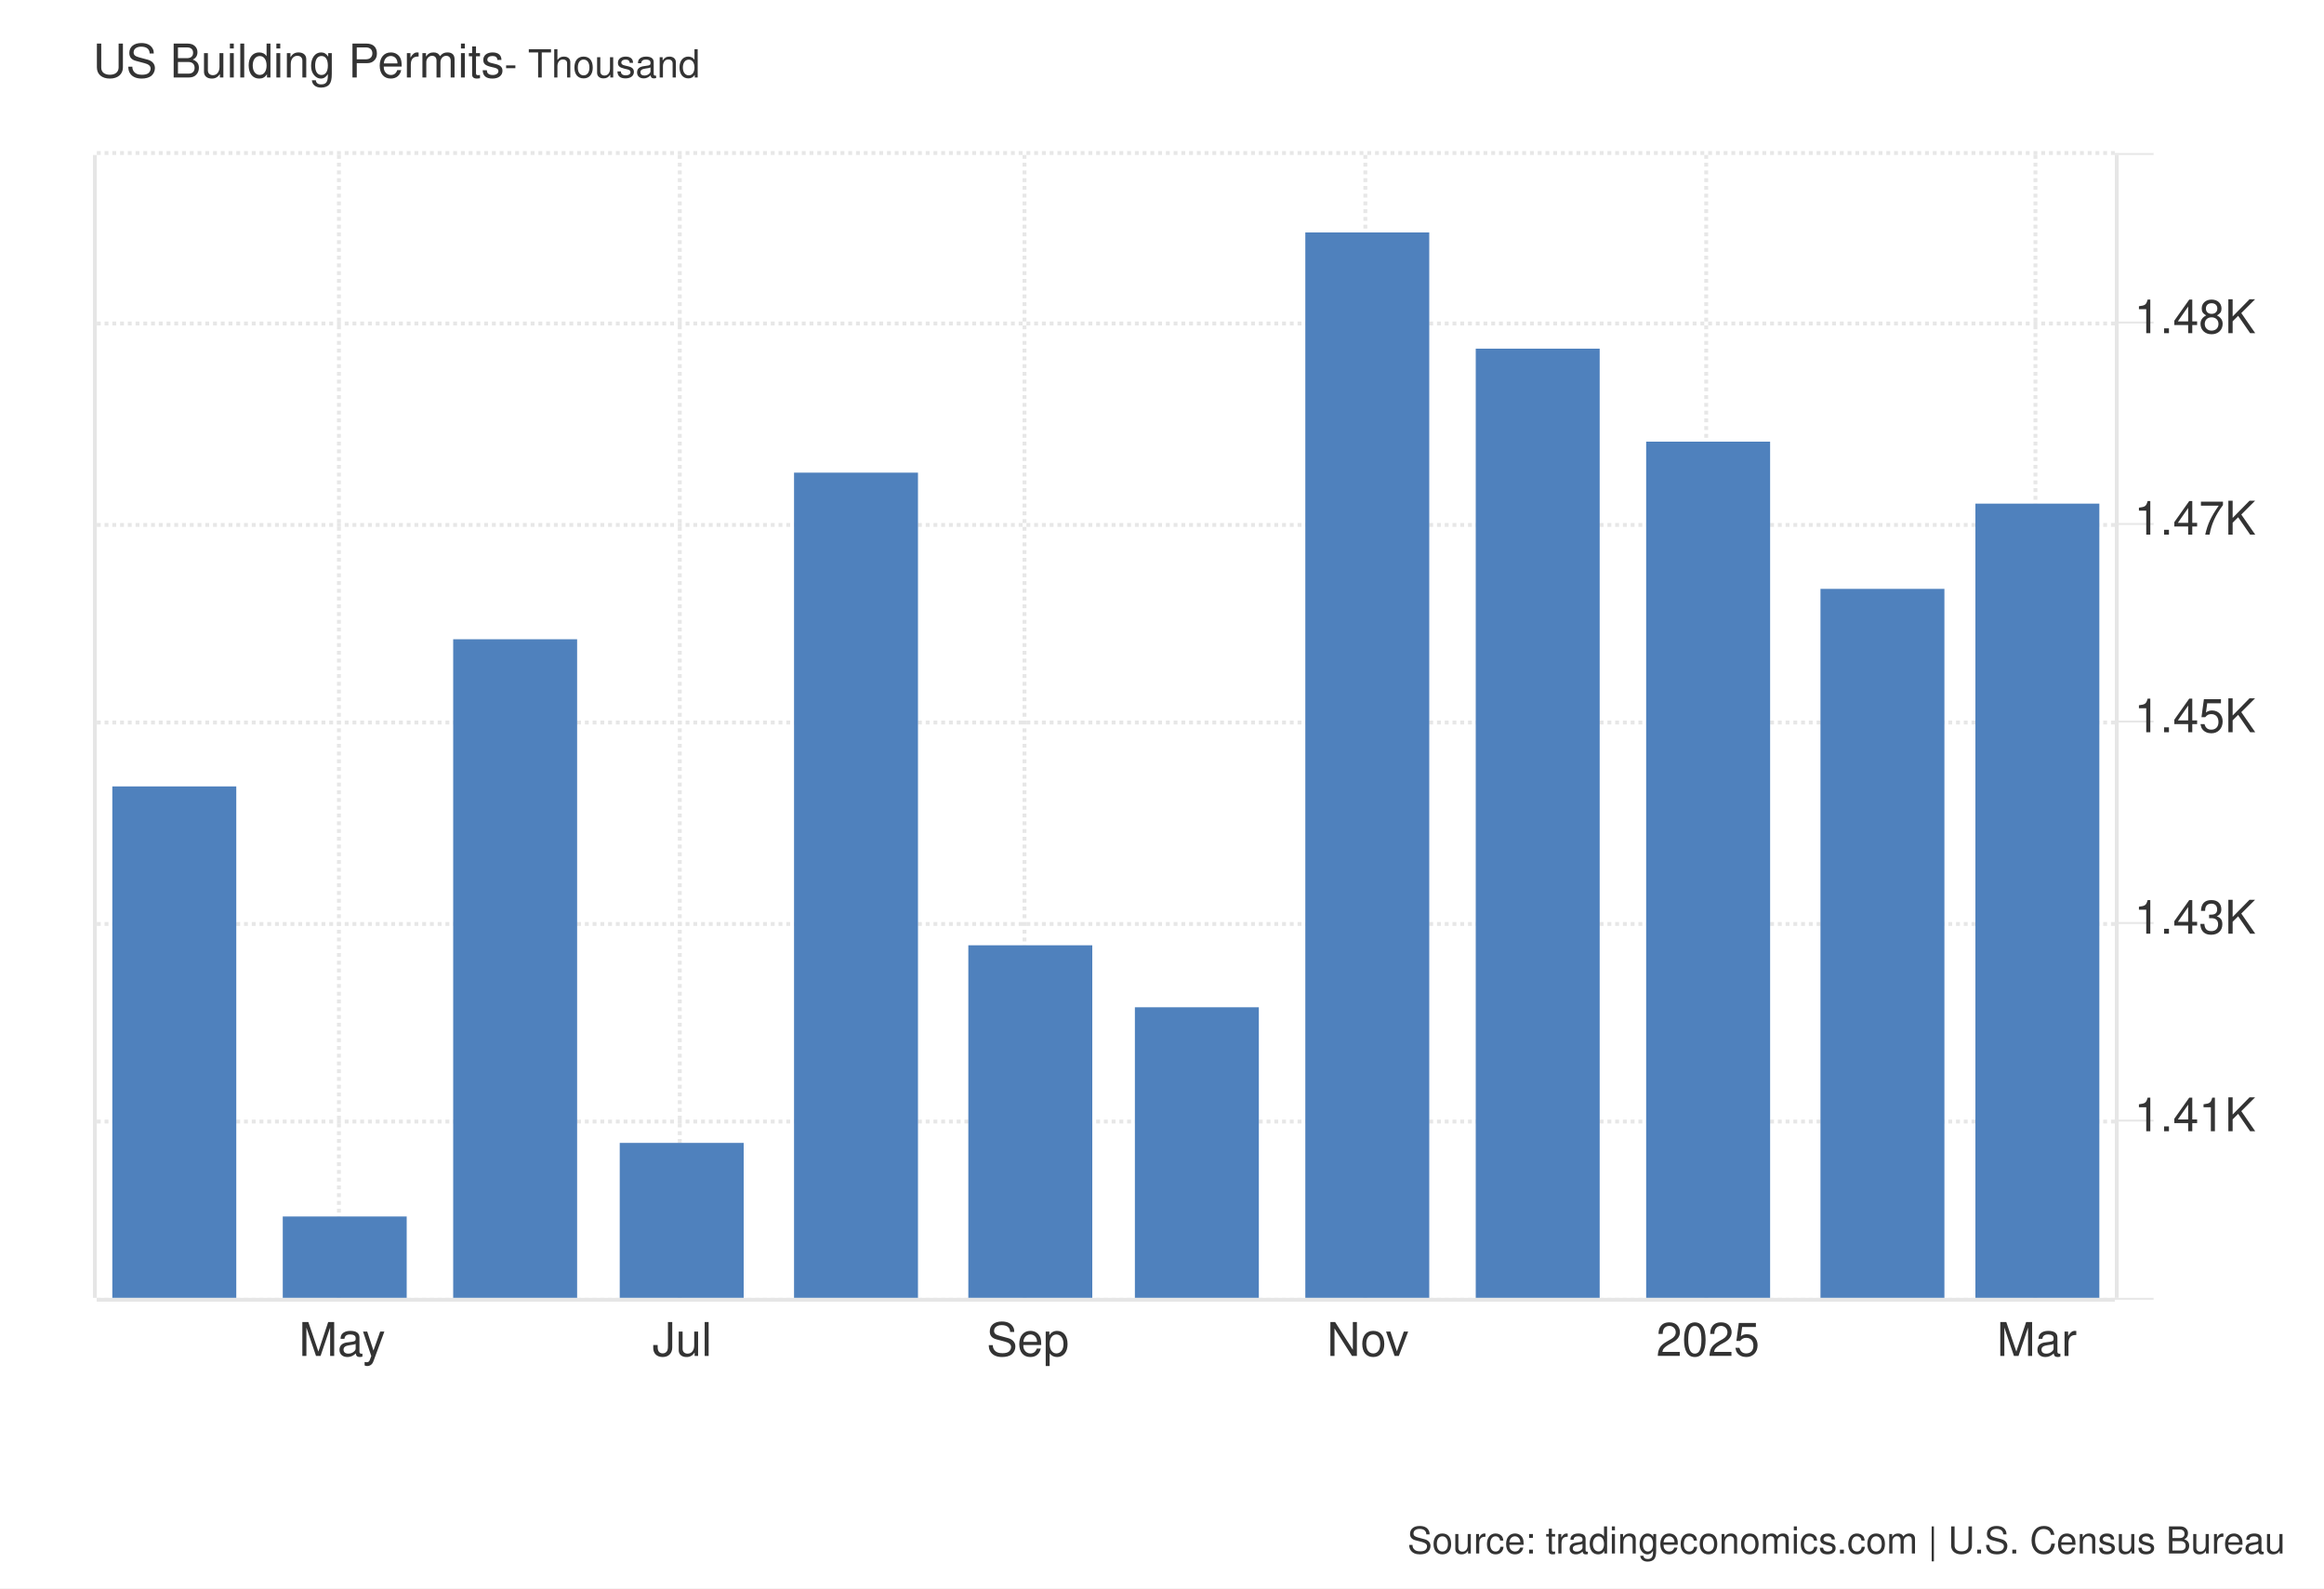
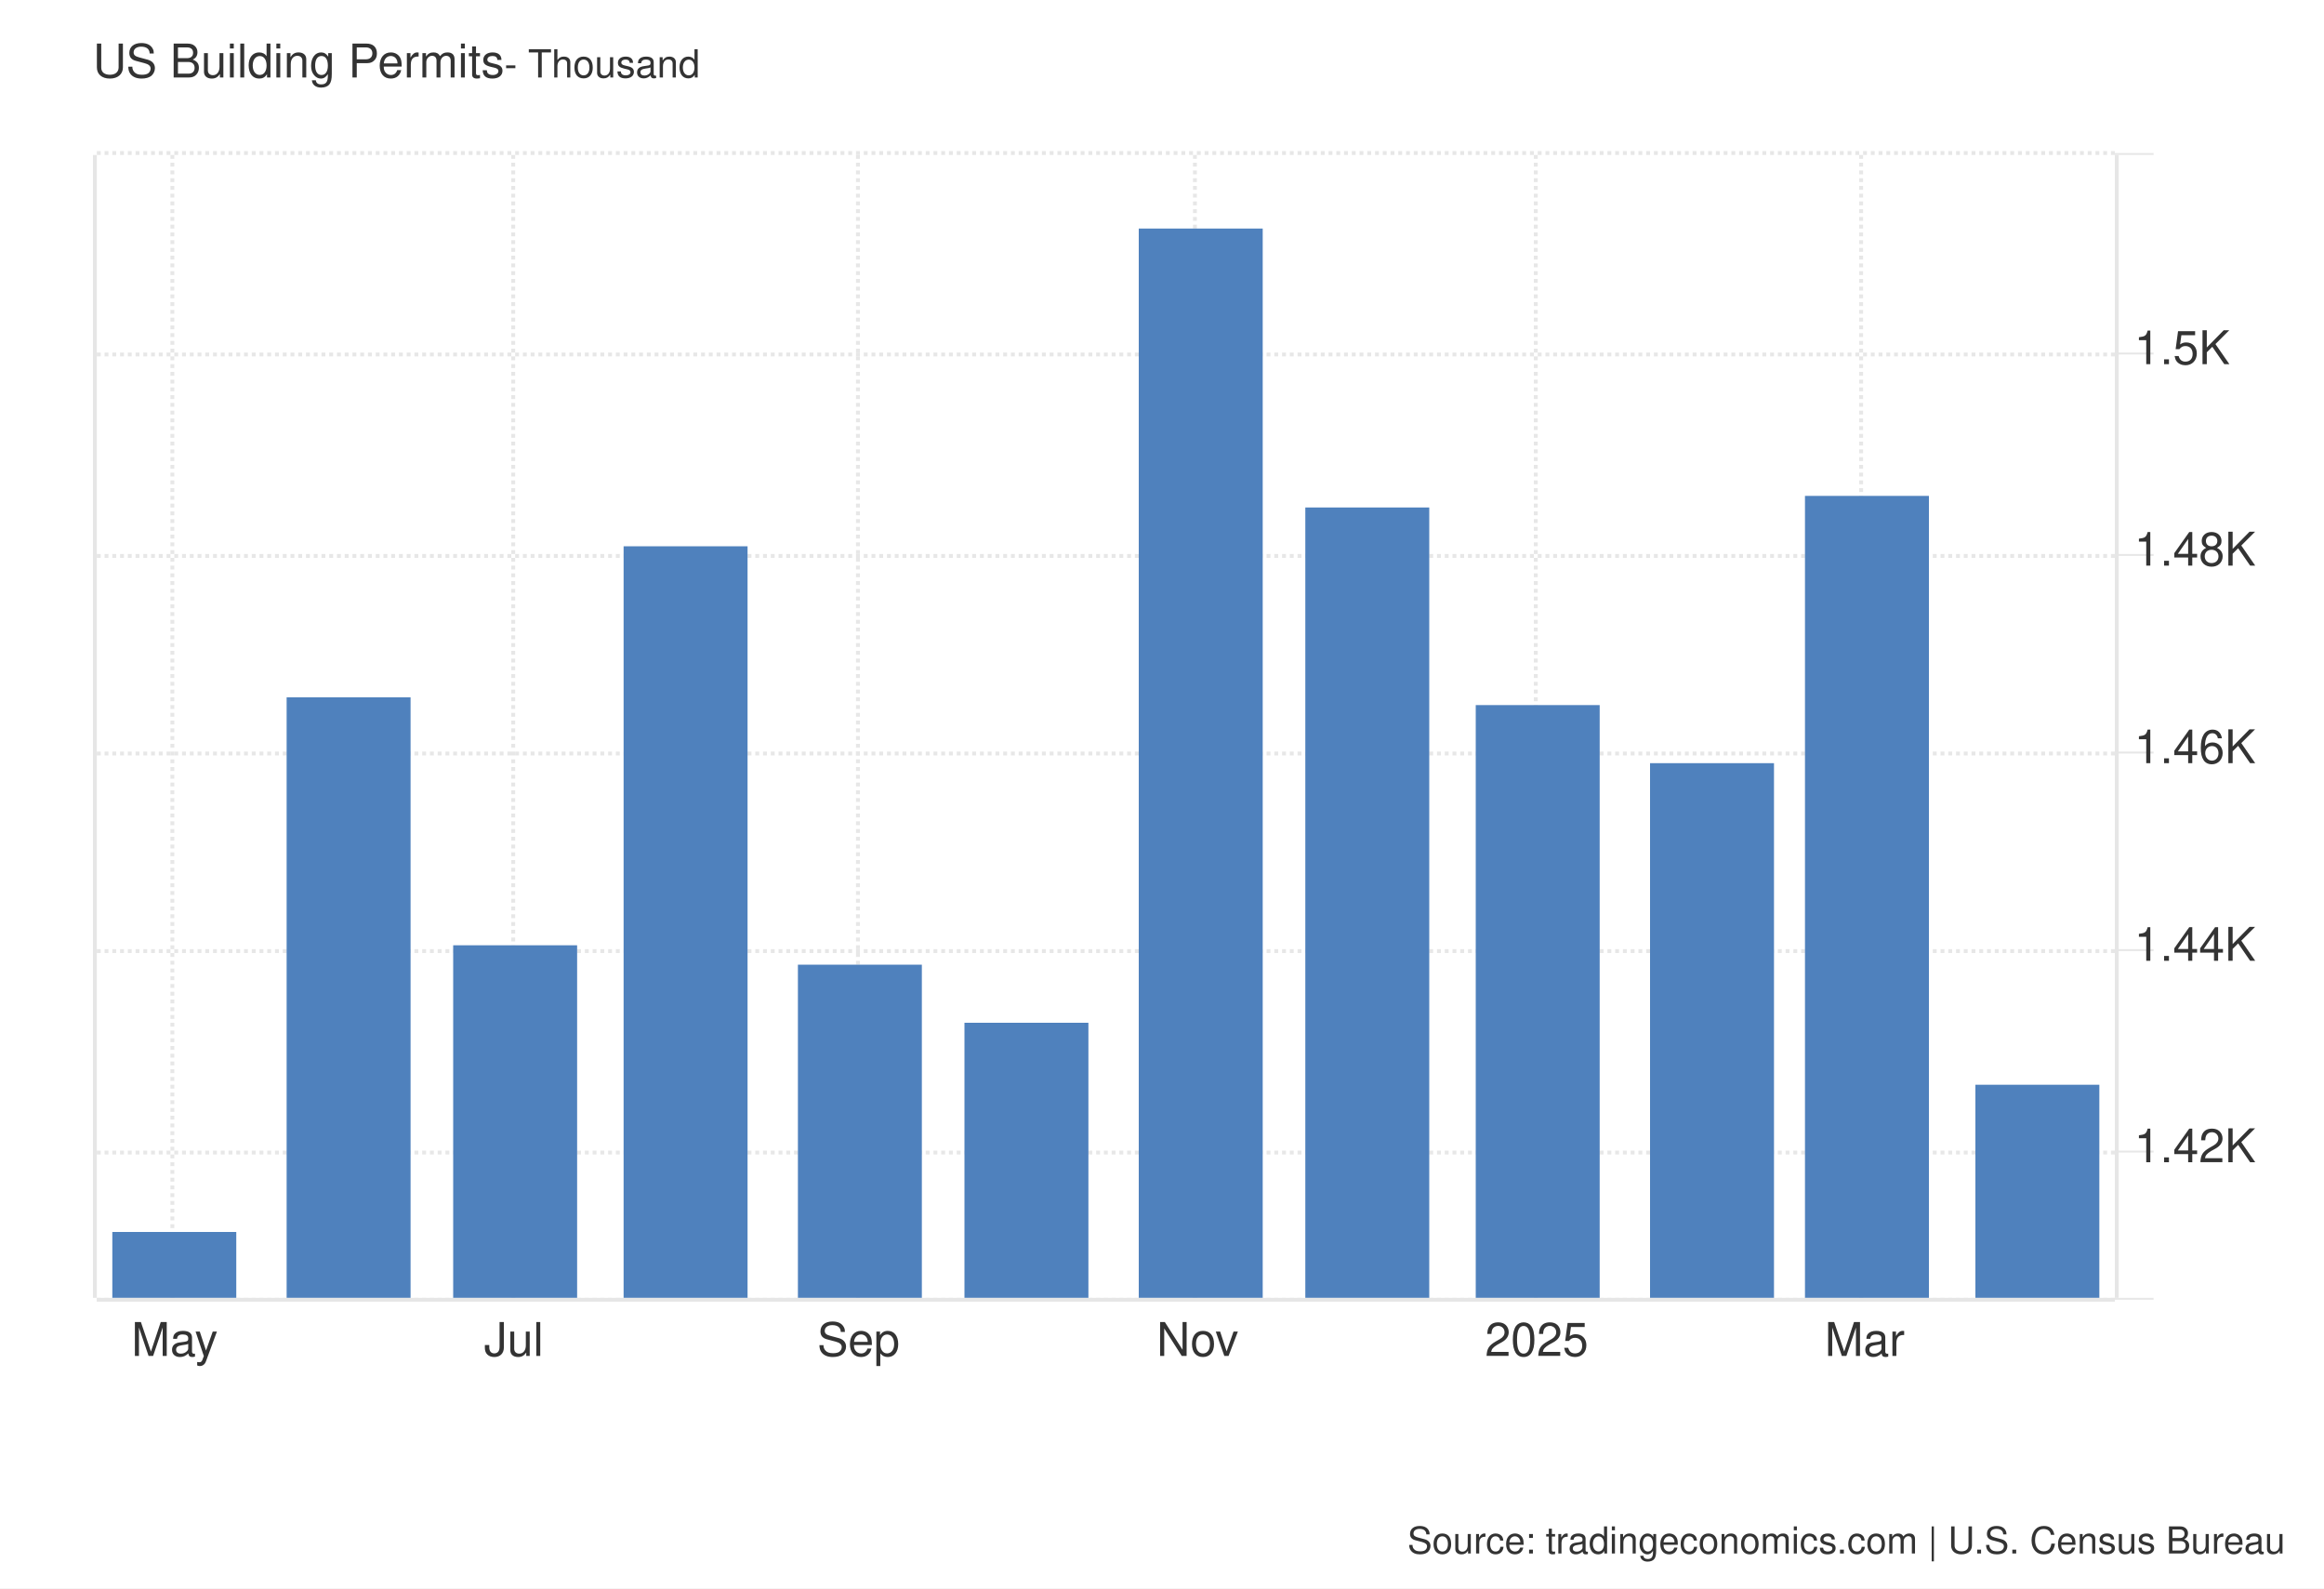
<svg xmlns="http://www.w3.org/2000/svg" version="1.1" class="highcharts-root" style="font-family: &quot;Lucida Grande&quot;, &quot;Lucida Sans Unicode&quot;, Arial, Helvetica, sans-serif; font-size: 12px;" width="600" height="410" viewBox="0 0 600 410">
  <defs>
-     <clipPath id="highcharts-bdugzp9-37-">
+     <clipPath id="highcharts-hv6un2j-37-">
      <rect x="0" y="0" width="521" height="295" fill="none" />
    </clipPath>
-     <clipPath id="highcharts-bdugzp9-50-">
+     <clipPath id="highcharts-hv6un2j-50-">
      <rect x="0" y="0" width="521" height="295" fill="none" />
    </clipPath>
-     <clipPath id="highcharts-bdugzp9-51-">
+     <clipPath id="highcharts-hv6un2j-51-">
      <rect x="25" y="40" width="521" height="295" fill="none" />
    </clipPath>
  </defs>
  <rect fill="#ffffff" class="highcharts-background" x="0" y="0" width="600" height="410" rx="0" ry="0" />
  <rect fill="none" class="highcharts-plot-background" x="25" y="40" width="521" height="295" />
  <g class="highcharts-grid highcharts-xaxis-grid" data-z-index="1">
-     <path fill="none" stroke="#E7E7E7" stroke-width="1" stroke-dasharray="1,1" data-z-index="1" class="highcharts-grid-line" d="M 87.5 40 L 87.5 335" opacity="1" />
-     <path fill="none" stroke="#E7E7E7" stroke-width="1" stroke-dasharray="1,1" data-z-index="1" class="highcharts-grid-line" d="M 175.5 40 L 175.5 335" opacity="1" />
-     <path fill="none" stroke="#E7E7E7" stroke-width="1" stroke-dasharray="1,1" data-z-index="1" class="highcharts-grid-line" d="M 264.5 40 L 264.5 335" opacity="1" />
-     <path fill="none" stroke="#E7E7E7" stroke-width="1" stroke-dasharray="1,1" data-z-index="1" class="highcharts-grid-line" d="M 352.5 40 L 352.5 335" opacity="1" />
-     <path fill="none" stroke="#E7E7E7" stroke-width="1" stroke-dasharray="1,1" data-z-index="1" class="highcharts-grid-line" d="M 440.5 40 L 440.5 335" opacity="1" />
-     <path fill="none" stroke="#E7E7E7" stroke-width="1" stroke-dasharray="1,1" data-z-index="1" class="highcharts-grid-line" d="M 525.5 40 L 525.5 335" opacity="1" />
+     <path fill="none" stroke="#E7E7E7" stroke-width="1" stroke-dasharray="1,1" data-z-index="1" class="highcharts-grid-line" d="M 44.5 40 L 44.5 335" opacity="1" />
+     <path fill="none" stroke="#E7E7E7" stroke-width="1" stroke-dasharray="1,1" data-z-index="1" class="highcharts-grid-line" d="M 132.5 40 L 132.5 335" opacity="1" />
+     <path fill="none" stroke="#E7E7E7" stroke-width="1" stroke-dasharray="1,1" data-z-index="1" class="highcharts-grid-line" d="M 221.5 40 L 221.5 335" opacity="1" />
+     <path fill="none" stroke="#E7E7E7" stroke-width="1" stroke-dasharray="1,1" data-z-index="1" class="highcharts-grid-line" d="M 308.5 40 L 308.5 335" opacity="1" />
+     <path fill="none" stroke="#E7E7E7" stroke-width="1" stroke-dasharray="1,1" data-z-index="1" class="highcharts-grid-line" d="M 396.5 40 L 396.5 335" opacity="1" />
+     <path fill="none" stroke="#E7E7E7" stroke-width="1" stroke-dasharray="1,1" data-z-index="1" class="highcharts-grid-line" d="M 480.5 40 L 480.5 335" opacity="1" />
  </g>
  <g class="highcharts-grid highcharts-yaxis-grid" data-z-index="1">
    <path fill="none" stroke="#E7E7E7" stroke-width="1" stroke-dasharray="1,1" data-z-index="1" class="highcharts-grid-line" d="M 25 335.5 L 546 335.5" opacity="1" />
-     <path fill="none" stroke="#E7E7E7" stroke-width="1" stroke-dasharray="1,1" data-z-index="1" class="highcharts-grid-line" d="M 25 289.5 L 546 289.5" opacity="1" />
-     <path fill="none" stroke="#E7E7E7" stroke-width="1" stroke-dasharray="1,1" data-z-index="1" class="highcharts-grid-line" d="M 25 238.5 L 546 238.5" opacity="1" />
-     <path fill="none" stroke="#E7E7E7" stroke-width="1" stroke-dasharray="1,1" data-z-index="1" class="highcharts-grid-line" d="M 25 186.5 L 546 186.5" opacity="1" />
-     <path fill="none" stroke="#E7E7E7" stroke-width="1" stroke-dasharray="1,1" data-z-index="1" class="highcharts-grid-line" d="M 25 135.5 L 546 135.5" opacity="1" />
-     <path fill="none" stroke="#E7E7E7" stroke-width="1" stroke-dasharray="1,1" data-z-index="1" class="highcharts-grid-line" d="M 25 83.5 L 546 83.5" opacity="1" />
+     <path fill="none" stroke="#E7E7E7" stroke-width="1" stroke-dasharray="1,1" data-z-index="1" class="highcharts-grid-line" d="M 25 297.5 L 546 297.5" opacity="1" />
+     <path fill="none" stroke="#E7E7E7" stroke-width="1" stroke-dasharray="1,1" data-z-index="1" class="highcharts-grid-line" d="M 25 245.5 L 546 245.5" opacity="1" />
+     <path fill="none" stroke="#E7E7E7" stroke-width="1" stroke-dasharray="1,1" data-z-index="1" class="highcharts-grid-line" d="M 25 194.5 L 546 194.5" opacity="1" />
+     <path fill="none" stroke="#E7E7E7" stroke-width="1" stroke-dasharray="1,1" data-z-index="1" class="highcharts-grid-line" d="M 25 143.5 L 546 143.5" opacity="1" />
+     <path fill="none" stroke="#E7E7E7" stroke-width="1" stroke-dasharray="1,1" data-z-index="1" class="highcharts-grid-line" d="M 25 91.5 L 546 91.5" opacity="1" />
    <path fill="none" stroke="#E7E7E7" stroke-width="1" stroke-dasharray="1,1" data-z-index="1" class="highcharts-grid-line" d="M 25 39.5 L 546 39.5" opacity="1" />
  </g>
  <rect fill="none" class="highcharts-plot-border" data-z-index="1" x="25" y="40" width="521" height="295" />
  <g class="highcharts-grid highcharts-yaxis-grid" data-z-index="1" />
  <g class="highcharts-axis highcharts-xaxis" data-z-index="2">
    <path fill="none" class="highcharts-axis-line" stroke="#E6E6E6" stroke-width="1" data-z-index="7" d="M 25 335.5 L 546 335.5" />
  </g>
  <g class="highcharts-axis highcharts-yaxis" data-z-index="2">
    <path fill="none" class="highcharts-tick" stroke="#E7E7E7" stroke-width="0.5" d="M 546 335.25 L 556 335.25" opacity="1" />
-     <path fill="none" class="highcharts-tick" stroke="#E7E7E7" stroke-width="0.5" d="M 546 289.25 L 556 289.25" opacity="1" />
-     <path fill="none" class="highcharts-tick" stroke="#E7E7E7" stroke-width="0.5" d="M 546 238.25 L 556 238.25" opacity="1" />
-     <path fill="none" class="highcharts-tick" stroke="#E7E7E7" stroke-width="0.5" d="M 546 186.25 L 556 186.25" opacity="1" />
-     <path fill="none" class="highcharts-tick" stroke="#E7E7E7" stroke-width="0.5" d="M 546 135.25 L 556 135.25" opacity="1" />
-     <path fill="none" class="highcharts-tick" stroke="#E7E7E7" stroke-width="0.5" d="M 546 83.25 L 556 83.25" opacity="1" />
+     <path fill="none" class="highcharts-tick" stroke="#E7E7E7" stroke-width="0.5" d="M 546 297.25 L 556 297.25" opacity="1" />
+     <path fill="none" class="highcharts-tick" stroke="#E7E7E7" stroke-width="0.5" d="M 546 245.25 L 556 245.25" opacity="1" />
+     <path fill="none" class="highcharts-tick" stroke="#E7E7E7" stroke-width="0.5" d="M 546 194.25 L 556 194.25" opacity="1" />
+     <path fill="none" class="highcharts-tick" stroke="#E7E7E7" stroke-width="0.5" d="M 546 143.25 L 556 143.25" opacity="1" />
+     <path fill="none" class="highcharts-tick" stroke="#E7E7E7" stroke-width="0.5" d="M 546 91.25 L 556 91.25" opacity="1" />
    <path fill="none" class="highcharts-tick" stroke="#E7E7E7" stroke-width="0.5" d="M 546 39.75 L 556 39.75" opacity="1" />
    <path fill="none" class="highcharts-axis-line" stroke="#E6E6E6" stroke-width="1" data-z-index="7" d="M 546.5 40 L 546.5 335" />
  </g>
  <g class="highcharts-axis highcharts-yaxis" data-z-index="2">
    <path fill="none" class="highcharts-axis-line" stroke="#E6E6E6" stroke-width="1" data-z-index="7" d="M 24.5 40 L 24.5 335" />
  </g>
  <g class="highcharts-series-group" data-z-index="3">
-     <g class="highcharts-series highcharts-series-0 highcharts-column-series" data-z-index="4" opacity="1" transform="translate(25,40) scale(1 1)" clip-path="url(#highcharts-bdugzp9-50-)">
-       <rect x="4" y="163" width="32" height="133" fill="#4f81bd" opacity="1" class="highcharts-point" />
-       <rect x="48" y="274" width="32" height="22" fill="#4f81bd" opacity="1" class="highcharts-point" />
-       <rect x="92" y="125" width="32" height="171" fill="#4f81bd" opacity="1" class="highcharts-point" />
-       <rect x="135" y="255" width="32" height="41" fill="#4f81bd" opacity="1" class="highcharts-point" />
-       <rect x="180" y="82" width="32" height="214" fill="#4f81bd" opacity="1" class="highcharts-point" />
-       <rect x="225" y="204" width="32" height="92" fill="#4f81bd" opacity="1" class="highcharts-point" />
-       <rect x="268" y="220" width="32" height="76" fill="#4f81bd" opacity="1" class="highcharts-point" />
-       <rect x="312" y="20" width="32" height="276" fill="#4f81bd" opacity="1" class="highcharts-point" />
-       <rect x="356" y="50" width="32" height="246" fill="#4f81bd" opacity="1" class="highcharts-point" />
-       <rect x="400" y="74" width="32" height="222" fill="#4f81bd" opacity="1" class="highcharts-point" />
-       <rect x="445" y="112" width="32" height="184" fill="#4f81bd" opacity="1" class="highcharts-point" />
-       <rect x="485" y="90" width="32" height="206" fill="#4f81bd" opacity="1" class="highcharts-point" />
+     <g class="highcharts-series highcharts-series-0 highcharts-column-series" data-z-index="4" opacity="1" transform="translate(25,40) scale(1 1)" clip-path="url(#highcharts-hv6un2j-50-)">
+       <rect x="4" y="278" width="32" height="18" fill="#4f81bd" opacity="1" class="highcharts-point" />
+       <rect x="49" y="140" width="32" height="156" fill="#4f81bd" opacity="1" class="highcharts-point" />
+       <rect x="92" y="204" width="32" height="92" fill="#4f81bd" opacity="1" class="highcharts-point" />
+       <rect x="136" y="101" width="32" height="195" fill="#4f81bd" opacity="1" class="highcharts-point" />
+       <rect x="181" y="209" width="32" height="87" fill="#4f81bd" opacity="1" class="highcharts-point" />
+       <rect x="224" y="224" width="32" height="72" fill="#4f81bd" opacity="1" class="highcharts-point" />
+       <rect x="269" y="19" width="32" height="277" fill="#4f81bd" opacity="1" class="highcharts-point" />
+       <rect x="312" y="91" width="32" height="205" fill="#4f81bd" opacity="1" class="highcharts-point" />
+       <rect x="356" y="142" width="32" height="154" fill="#4f81bd" opacity="1" class="highcharts-point" />
+       <rect x="401" y="157" width="32" height="139" fill="#4f81bd" opacity="1" class="highcharts-point" />
+       <rect x="441" y="88" width="32" height="208" fill="#4f81bd" opacity="1" class="highcharts-point" />
+       <rect x="485" y="240" width="32" height="56" fill="#4f81bd" opacity="1" class="highcharts-point" />
    </g>
    <g class="highcharts-markers highcharts-series-0 highcharts-column-series" data-z-index="4" opacity="1" transform="translate(25,40) scale(1 1)" clip-path="none" />
  </g>
  <text x="24" text-anchor="start" class="highcharts-title" data-z-index="4" style="color: rgb(51, 51, 51); font-size: 1em; fill: rgb(51, 51, 51); font-family: Helvetica;" y="20">US Building Permits<tspan style="font-size: 10px;"> - Thousand</tspan>
  </text>
  <text x="590" text-anchor="end" class="highcharts-subtitle" data-z-index="4" style="color: rgb(51, 51, 51); fill: rgb(51, 51, 51); font-size: 0.8em; font-family: Helvetica;" y="401">Source: tradingeconomics.com | U.S. Census Bureau</text>
  <text x="10" text-anchor="start" class="highcharts-caption" data-z-index="4" style="color: rgb(102, 102, 102); fill: rgb(102, 102, 102);" y="407" />
  <g class="highcharts-axis-labels highcharts-xaxis-labels" data-z-index="7">
-     <text x="88.326" style="color: rgb(51, 51, 51); cursor: default; font-size: 1em; font-family: Helvetica; fill: rgb(51, 51, 51);" text-anchor="middle" transform="translate(0,0)" y="350" opacity="1">May</text>
-     <text x="176.119" style="color: rgb(51, 51, 51); cursor: default; font-size: 1em; font-family: Helvetica; fill: rgb(51, 51, 51);" text-anchor="middle" transform="translate(0,0)" y="350" opacity="1">Jul</text>
-     <text x="265.351" style="color: rgb(51, 51, 51); cursor: default; font-size: 1em; font-family: Helvetica; fill: rgb(51, 51, 51);" text-anchor="middle" transform="translate(0,0)" y="350" opacity="1">Sep</text>
-     <text x="353.144" style="color: rgb(51, 51, 51); cursor: default; font-size: 1em; font-family: Helvetica; fill: rgb(51, 51, 51);" text-anchor="middle" transform="translate(0,0)" y="350" opacity="1">Nov</text>
-     <text x="440.936" style="color: rgb(51, 51, 51); cursor: default; font-size: 1em; font-family: Helvetica; fill: rgb(51, 51, 51);" text-anchor="middle" transform="translate(0,0)" y="350" opacity="1">2025</text>
-     <text x="525.851" style="color: rgb(51, 51, 51); cursor: default; font-size: 1em; font-family: Helvetica; fill: rgb(51, 51, 51);" text-anchor="middle" transform="translate(0,0)" y="350" opacity="1">Mar</text>
+     <text x="45.094" style="color: rgb(51, 51, 51); cursor: default; font-size: 1em; font-family: Helvetica; fill: rgb(51, 51, 51);" text-anchor="middle" transform="translate(0,0)" y="350" opacity="1">May</text>
+     <text x="132.645" style="color: rgb(51, 51, 51); cursor: default; font-size: 1em; font-family: Helvetica; fill: rgb(51, 51, 51);" text-anchor="middle" transform="translate(0,0)" y="350" opacity="1">Jul</text>
+     <text x="221.631" style="color: rgb(51, 51, 51); cursor: default; font-size: 1em; font-family: Helvetica; fill: rgb(51, 51, 51);" text-anchor="middle" transform="translate(0,0)" y="350" opacity="1">Sep</text>
+     <text x="309.182" style="color: rgb(51, 51, 51); cursor: default; font-size: 1em; font-family: Helvetica; fill: rgb(51, 51, 51);" text-anchor="middle" transform="translate(0,0)" y="350" opacity="1">Nov</text>
+     <text x="396.733" style="color: rgb(51, 51, 51); cursor: default; font-size: 1em; font-family: Helvetica; fill: rgb(51, 51, 51);" text-anchor="middle" transform="translate(0,0)" y="350" opacity="1">2025</text>
+     <text x="481.413" style="color: rgb(51, 51, 51); cursor: default; font-size: 1em; font-family: Helvetica; fill: rgb(51, 51, 51);" text-anchor="middle" transform="translate(0,0)" y="350" opacity="1">Mar</text>
  </g>
  <g class="highcharts-axis-labels highcharts-yaxis-labels" data-z-index="7">
    <text x="0" style="color: rgb(51, 51, 51); cursor: default; font-size: 1em; font-family: Helvetica; fill: rgb(51, 51, 51);" text-anchor="start" transform="translate(0,0)" visibility="hidden">
-       <tspan class="yLabels_">1.39K</tspan>
+       <tspan class="yLabels_">1.4K</tspan>
    </text>
-     <text x="551" style="color: rgb(51, 51, 51); cursor: default; font-size: 1em; font-family: Helvetica; fill: rgb(51, 51, 51);" text-anchor="start" transform="translate(0,0)" y="292" opacity="1">
-       <tspan class="yLabels_">1.41K</tspan>
+     <text x="551" style="color: rgb(51, 51, 51); cursor: default; font-size: 1em; font-family: Helvetica; fill: rgb(51, 51, 51);" text-anchor="start" transform="translate(0,0)" y="300" opacity="1">
+       <tspan class="yLabels_">1.42K</tspan>
    </text>
-     <text x="551" style="color: rgb(51, 51, 51); cursor: default; font-size: 1em; font-family: Helvetica; fill: rgb(51, 51, 51);" text-anchor="start" transform="translate(0,0)" y="241" opacity="1">
-       <tspan class="yLabels_">1.43K</tspan>
+     <text x="551" style="color: rgb(51, 51, 51); cursor: default; font-size: 1em; font-family: Helvetica; fill: rgb(51, 51, 51);" text-anchor="start" transform="translate(0,0)" y="248" opacity="1">
+       <tspan class="yLabels_">1.44K</tspan>
    </text>
-     <text x="551" style="color: rgb(51, 51, 51); cursor: default; font-size: 1em; font-family: Helvetica; fill: rgb(51, 51, 51);" text-anchor="start" transform="translate(0,0)" y="189" opacity="1">
-       <tspan class="yLabels_">1.45K</tspan>
+     <text x="551" style="color: rgb(51, 51, 51); cursor: default; font-size: 1em; font-family: Helvetica; fill: rgb(51, 51, 51);" text-anchor="start" transform="translate(0,0)" y="197" opacity="1">
+       <tspan class="yLabels_">1.46K</tspan>
    </text>
-     <text x="551" style="color: rgb(51, 51, 51); cursor: default; font-size: 1em; font-family: Helvetica; fill: rgb(51, 51, 51);" text-anchor="start" transform="translate(0,0)" y="138" opacity="1">
-       <tspan class="yLabels_">1.47K</tspan>
-     </text>
-     <text x="551" style="color: rgb(51, 51, 51); cursor: default; font-size: 1em; font-family: Helvetica; fill: rgb(51, 51, 51);" text-anchor="start" transform="translate(0,0)" y="86" opacity="1">
+     <text x="551" style="color: rgb(51, 51, 51); cursor: default; font-size: 1em; font-family: Helvetica; fill: rgb(51, 51, 51);" text-anchor="start" transform="translate(0,0)" y="146" opacity="1">
      <tspan class="yLabels_">1.48K</tspan>
    </text>
+     <text x="551" style="color: rgb(51, 51, 51); cursor: default; font-size: 1em; font-family: Helvetica; fill: rgb(51, 51, 51);" text-anchor="start" transform="translate(0,0)" y="94" opacity="1">
+       <tspan class="yLabels_">1.5K</tspan>
+     </text>
    <text x="0" style="color: rgb(51, 51, 51); cursor: default; font-size: 1em; font-family: Helvetica; fill: rgb(51, 51, 51);" text-anchor="start" transform="translate(0,0)" visibility="hidden">
-       <tspan class="yLabels_">1.5K</tspan>
+       <tspan class="yLabels_">1.51K</tspan>
    </text>
  </g>
  <g class="highcharts-axis-labels highcharts-yaxis-labels" data-z-index="7" />
-   <g class="highcharts-control-points" data-z-index="99" clip-path="url(#highcharts-bdugzp9-51-)" />
+   <g class="highcharts-control-points" data-z-index="99" clip-path="url(#highcharts-hv6un2j-51-)" />
</svg>
